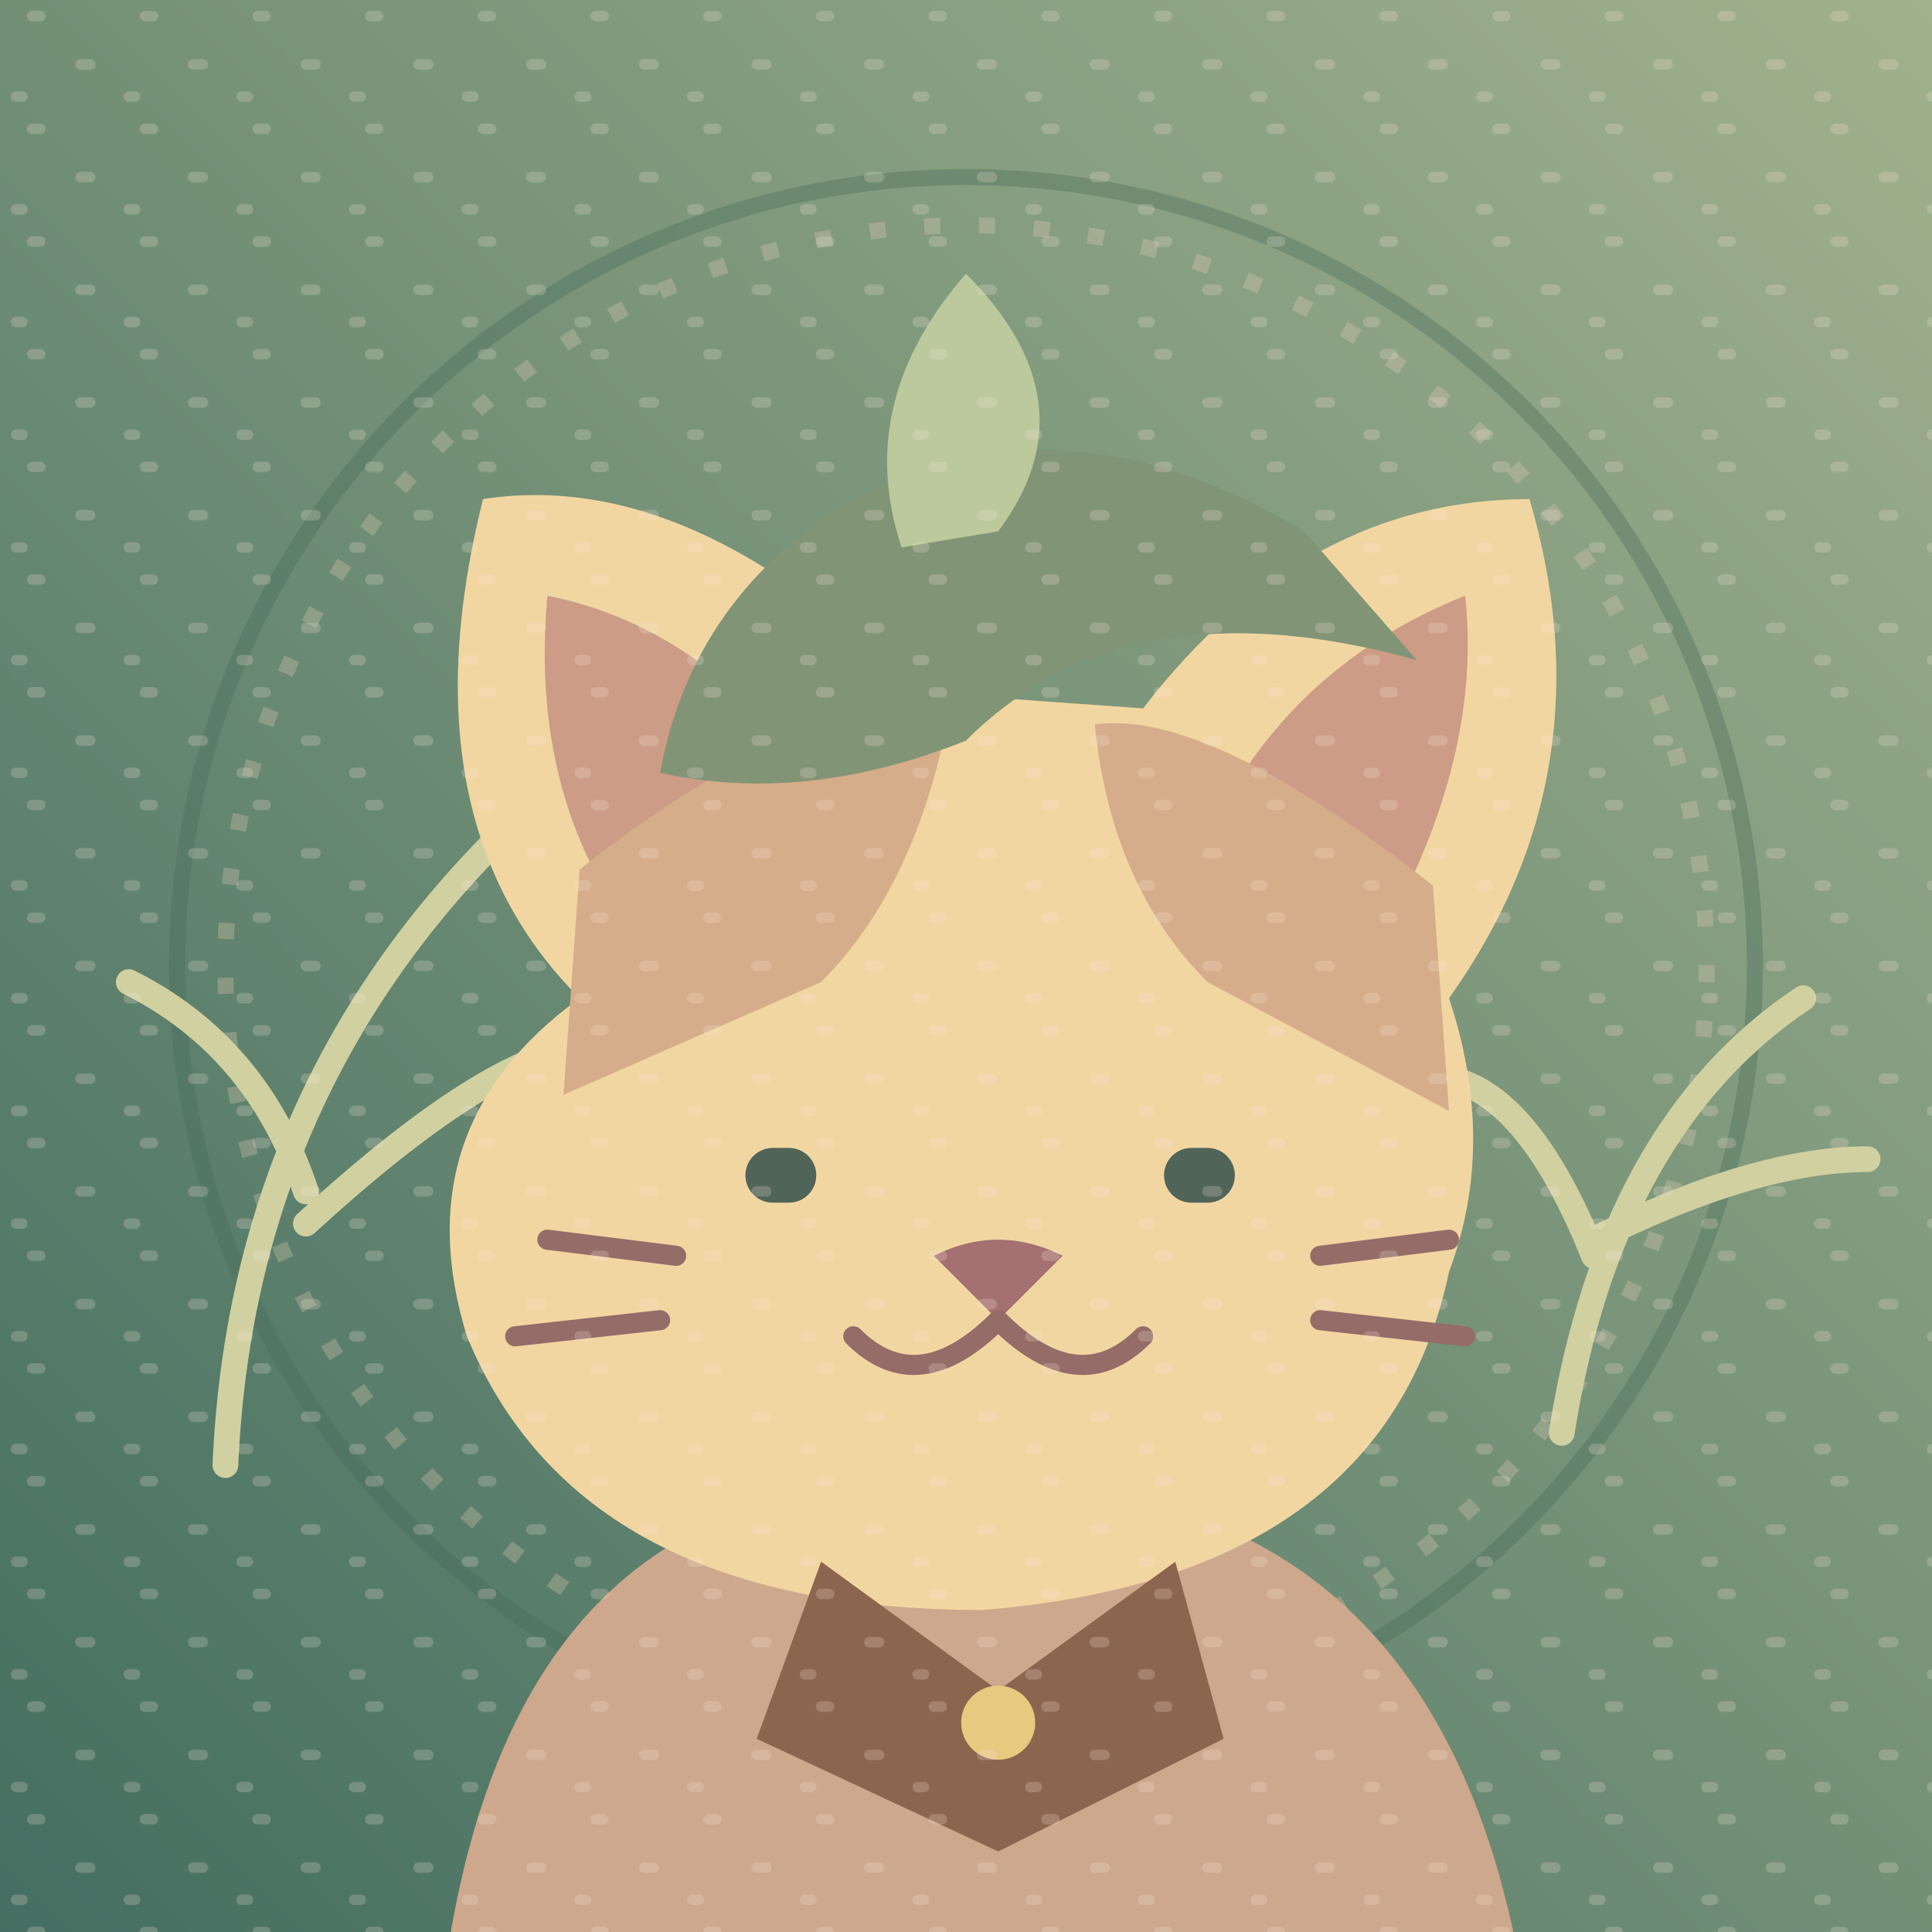
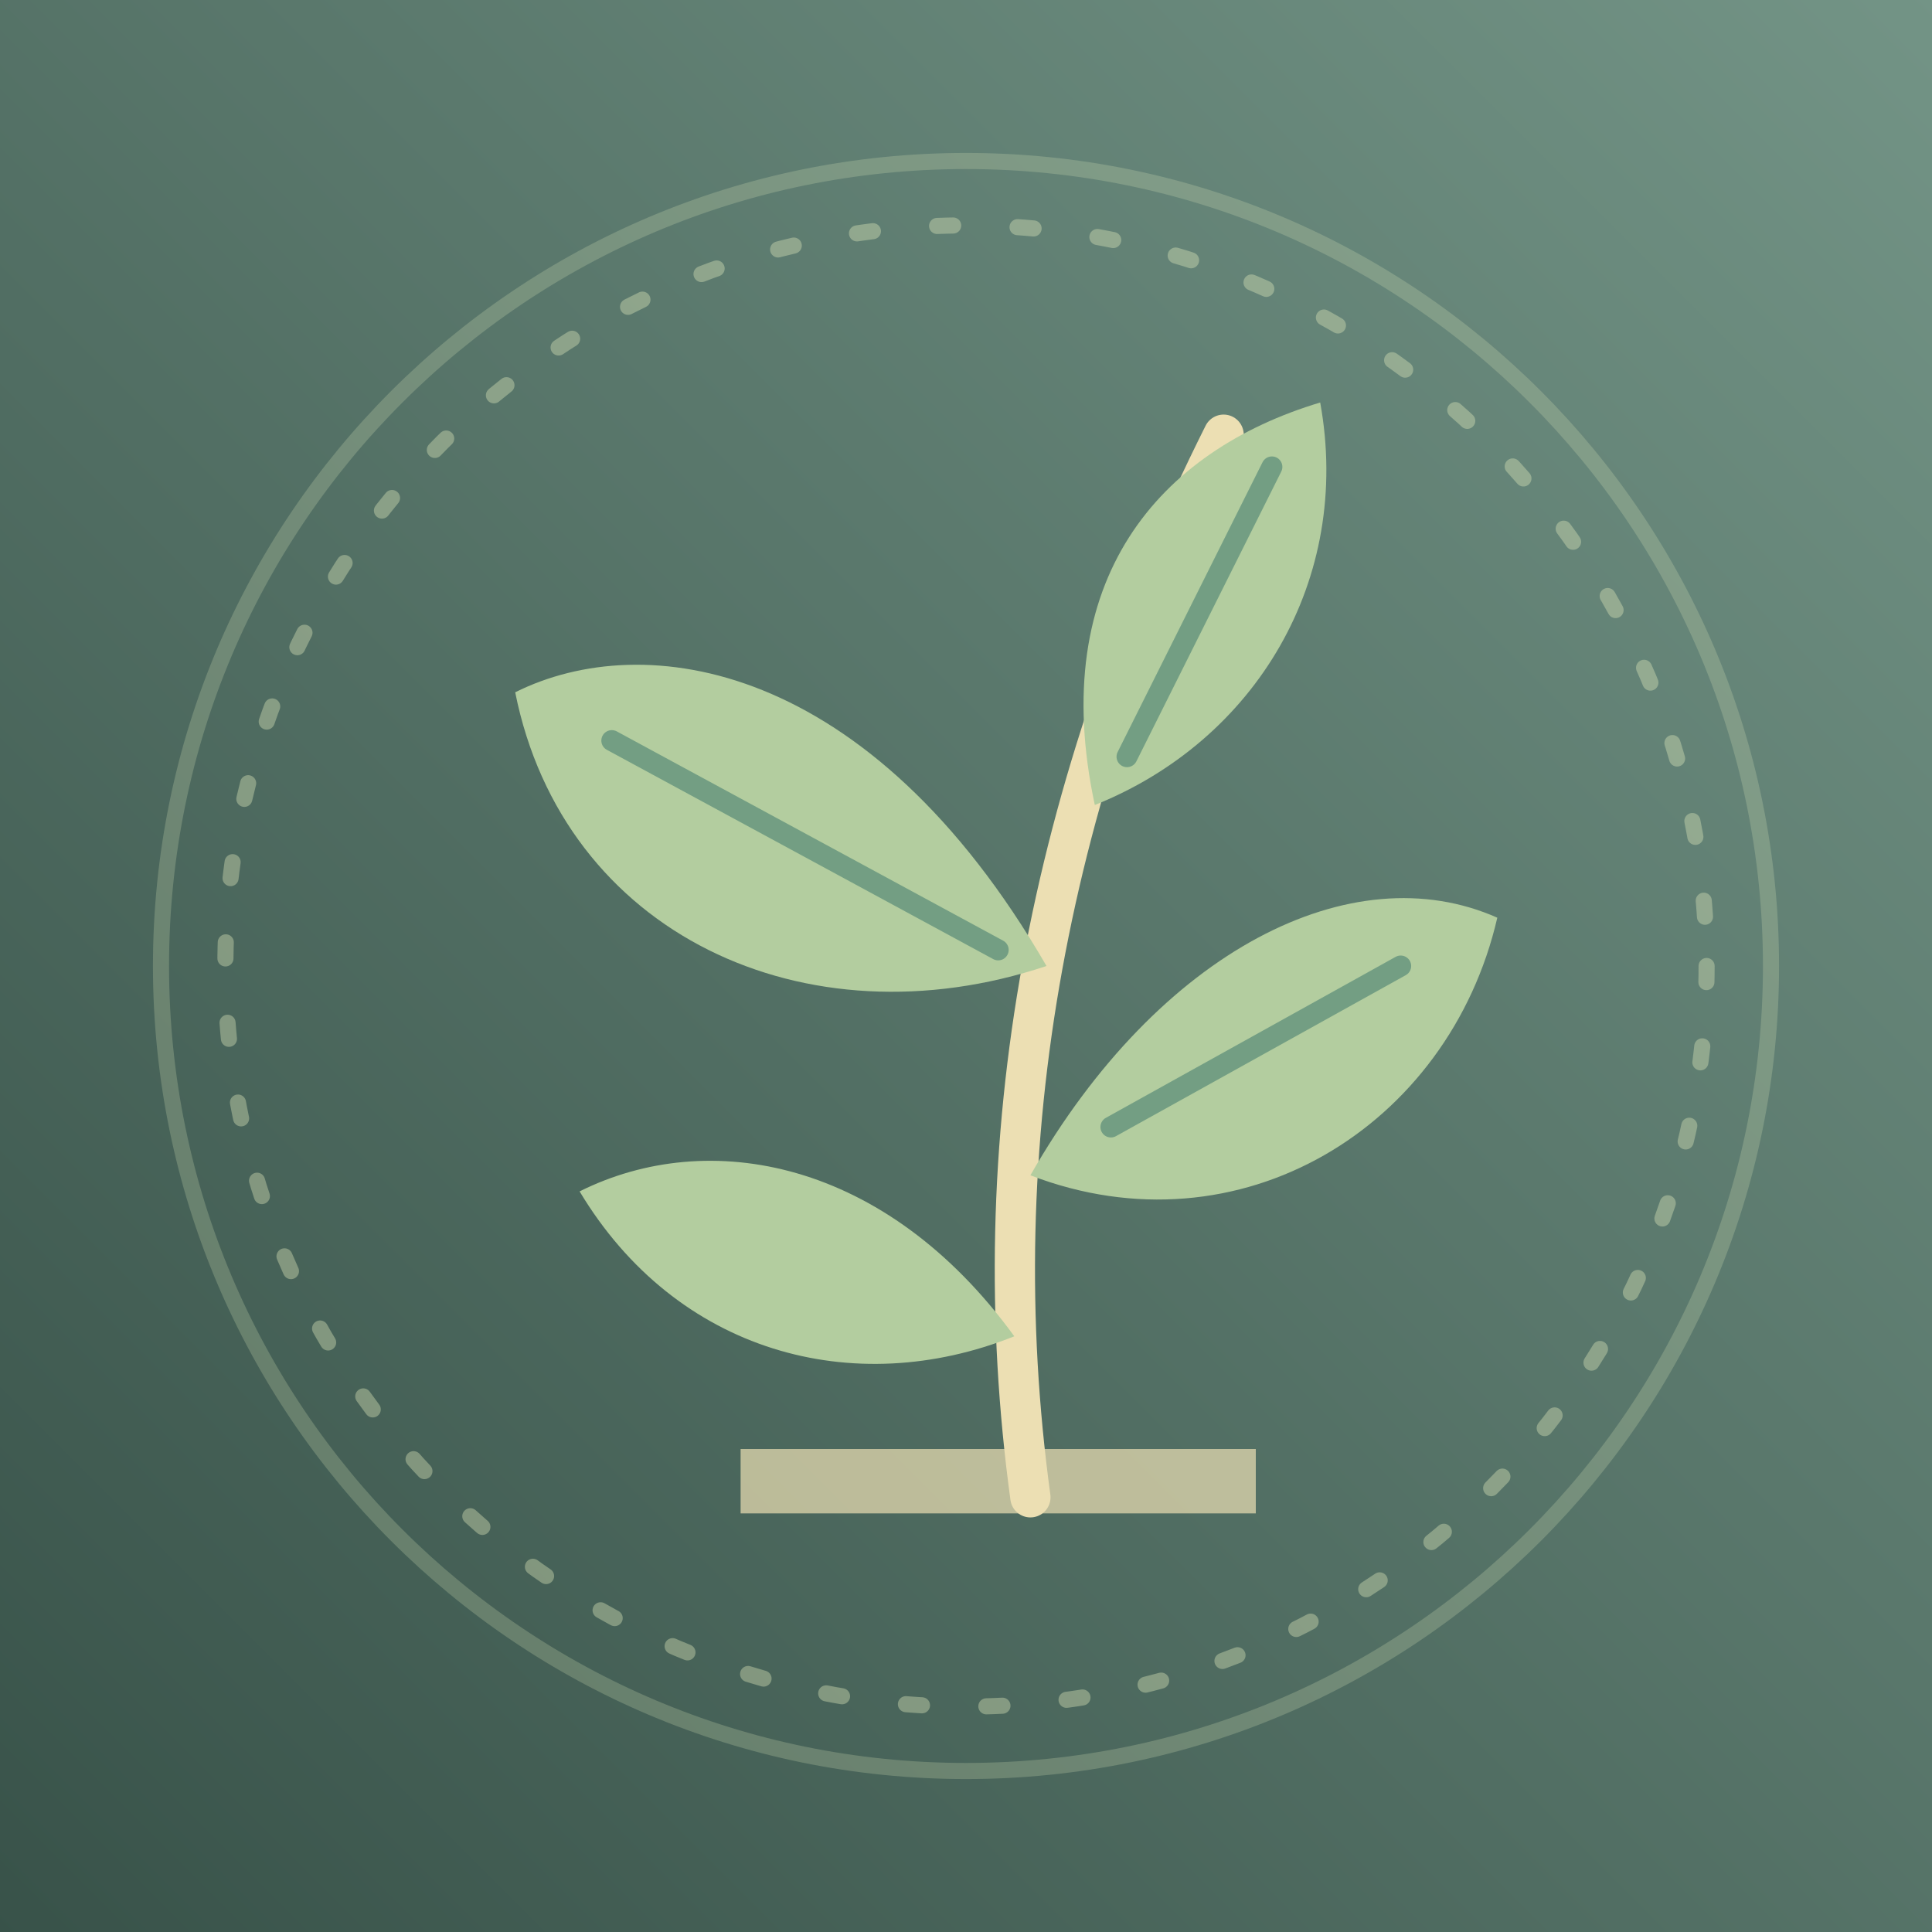
<svg xmlns="http://www.w3.org/2000/svg" viewBox="0 0 120 120">
  <defs>
    <linearGradient id="ground" x1="0" y1="1" x2="1" y2="0">
-       <stop stop-color="#436e61" />
-       <stop offset="1" stop-color="#a2b18d" />
+       <stop stop-color="#385249" />
+       <stop offset="1" stop-color="#739486" />
    </linearGradient>
-     <pattern id="paper" width="7" height="7" patternUnits="userSpaceOnUse">
-       <path d="M2 1h.5M5 4h.6M1 6h.4" stroke="#f6e3d6" opacity=".23" stroke-width=".65" stroke-linecap="round" />
-     </pattern>
  </defs>
  <path fill="url(#ground)" d="M0 0h120v120H0z" />
-   <circle cx="60" cy="60" r="49" fill="none" stroke="#456a59" opacity=".36" />
-   <circle cx="60" cy="60" r="46" fill="none" stroke="#f0d3bb" opacity=".27" stroke-dasharray="1 2.4" />
-   <path d="M14 91q1-23 17-39m-12 22q-3-9-11-13m11 15q12-11 18-11m60 24q3-19 15-27m-13 16q-4-10-9-11m9 10q10-5 17-5" fill="none" stroke="#d1d0a1" stroke-width="1.6" stroke-linecap="round" />
-   <path fill="#cda88c" d="M28 120q4-23 21-27h21q19 4 24 27Z" />
-   <path fill="#f2d6a1" d="M36 62q-11-11-6-31 13-2 27 12l14 1q10-13 24-13 5 17-5 31 3 9 0 17-4 19-29 21-25 0-32-17-4-13 7-21Z" />
-   <path fill="#cc9c87" d="M34 37q10 2 17 12l-13 7q-5-8-4-19Zm57 0q-10 4-15 13l11 6q5-10 4-19Z" />
-   <path fill="#d6ad8a" d="M36 54q14-11 23-10-2 11-8 17l-16 7Zm53 1q-14-11-21-10 1 10 7 16l15 8Z" />
-   <path d="M48 73h1m25 0h1" stroke="#506458" stroke-width="3.4" stroke-linecap="round" />
-   <path d="M58 78q4-2 8 0l-4 4Z" fill="#a47072" />
-   <path d="M62 82q-5 5-9 1m9-1q5 5 9 1M42 78l-8-1m7 5-9 1m50-5 8-1m-8 5 9 1" fill="none" stroke="#956c68" stroke-width="1.25" stroke-linecap="round" />
-   <path fill="#829476" d="M41 48q2-11 12-17 13-7 28 2l7 8q-18-5-28 5-10 4-19 2Z" />
-   <path fill="#bbc99c" d="M56 34q-3-9 4-17 8 8 2 16Z" />
-   <path fill="#8c654e" d="M51 97l11 8 11-8 3 11-14 7-15-7Z" />
-   <circle cx="62" cy="107" r="2.3" fill="#e8c980" />
-   <path fill="url(#paper)" d="M0 0h120v120H0z" />
+   <circle cx="60" cy="60" r="50" fill="none" stroke="#dbe6b9" opacity=".24" />
+   <circle cx="60" cy="60" r="46" fill="none" stroke="#dbe6b9" opacity=".4" stroke-dasharray="1 4" stroke-linecap="round" />
+   <path d="M64 93c-3-22 1-44 12-66" stroke="#ecdfb3" stroke-width="2.5" fill="none" stroke-linecap="round" />
+   <path d="M65 60C54 41 40 39 32 43c3 15 18 22 33 17ZM64 73c8-14 20-20 29-16-3 13-16 21-29 16ZM68 50c-3-14 4-22 14-25 2 11-4 21-14 25ZM63 83c-8-11-19-13-27-9 6 10 17 13 27 9Z" fill="#b3cd9f" />
+   <path d="m38 46 24 13m7 11 18-10M70 47l9-18" fill="none" stroke="#739e83" stroke-width="1.3" stroke-linecap="round" />
+   <path d="M46 90h32v4H46z" fill="#ecdfb3" opacity=".7" />
</svg>
